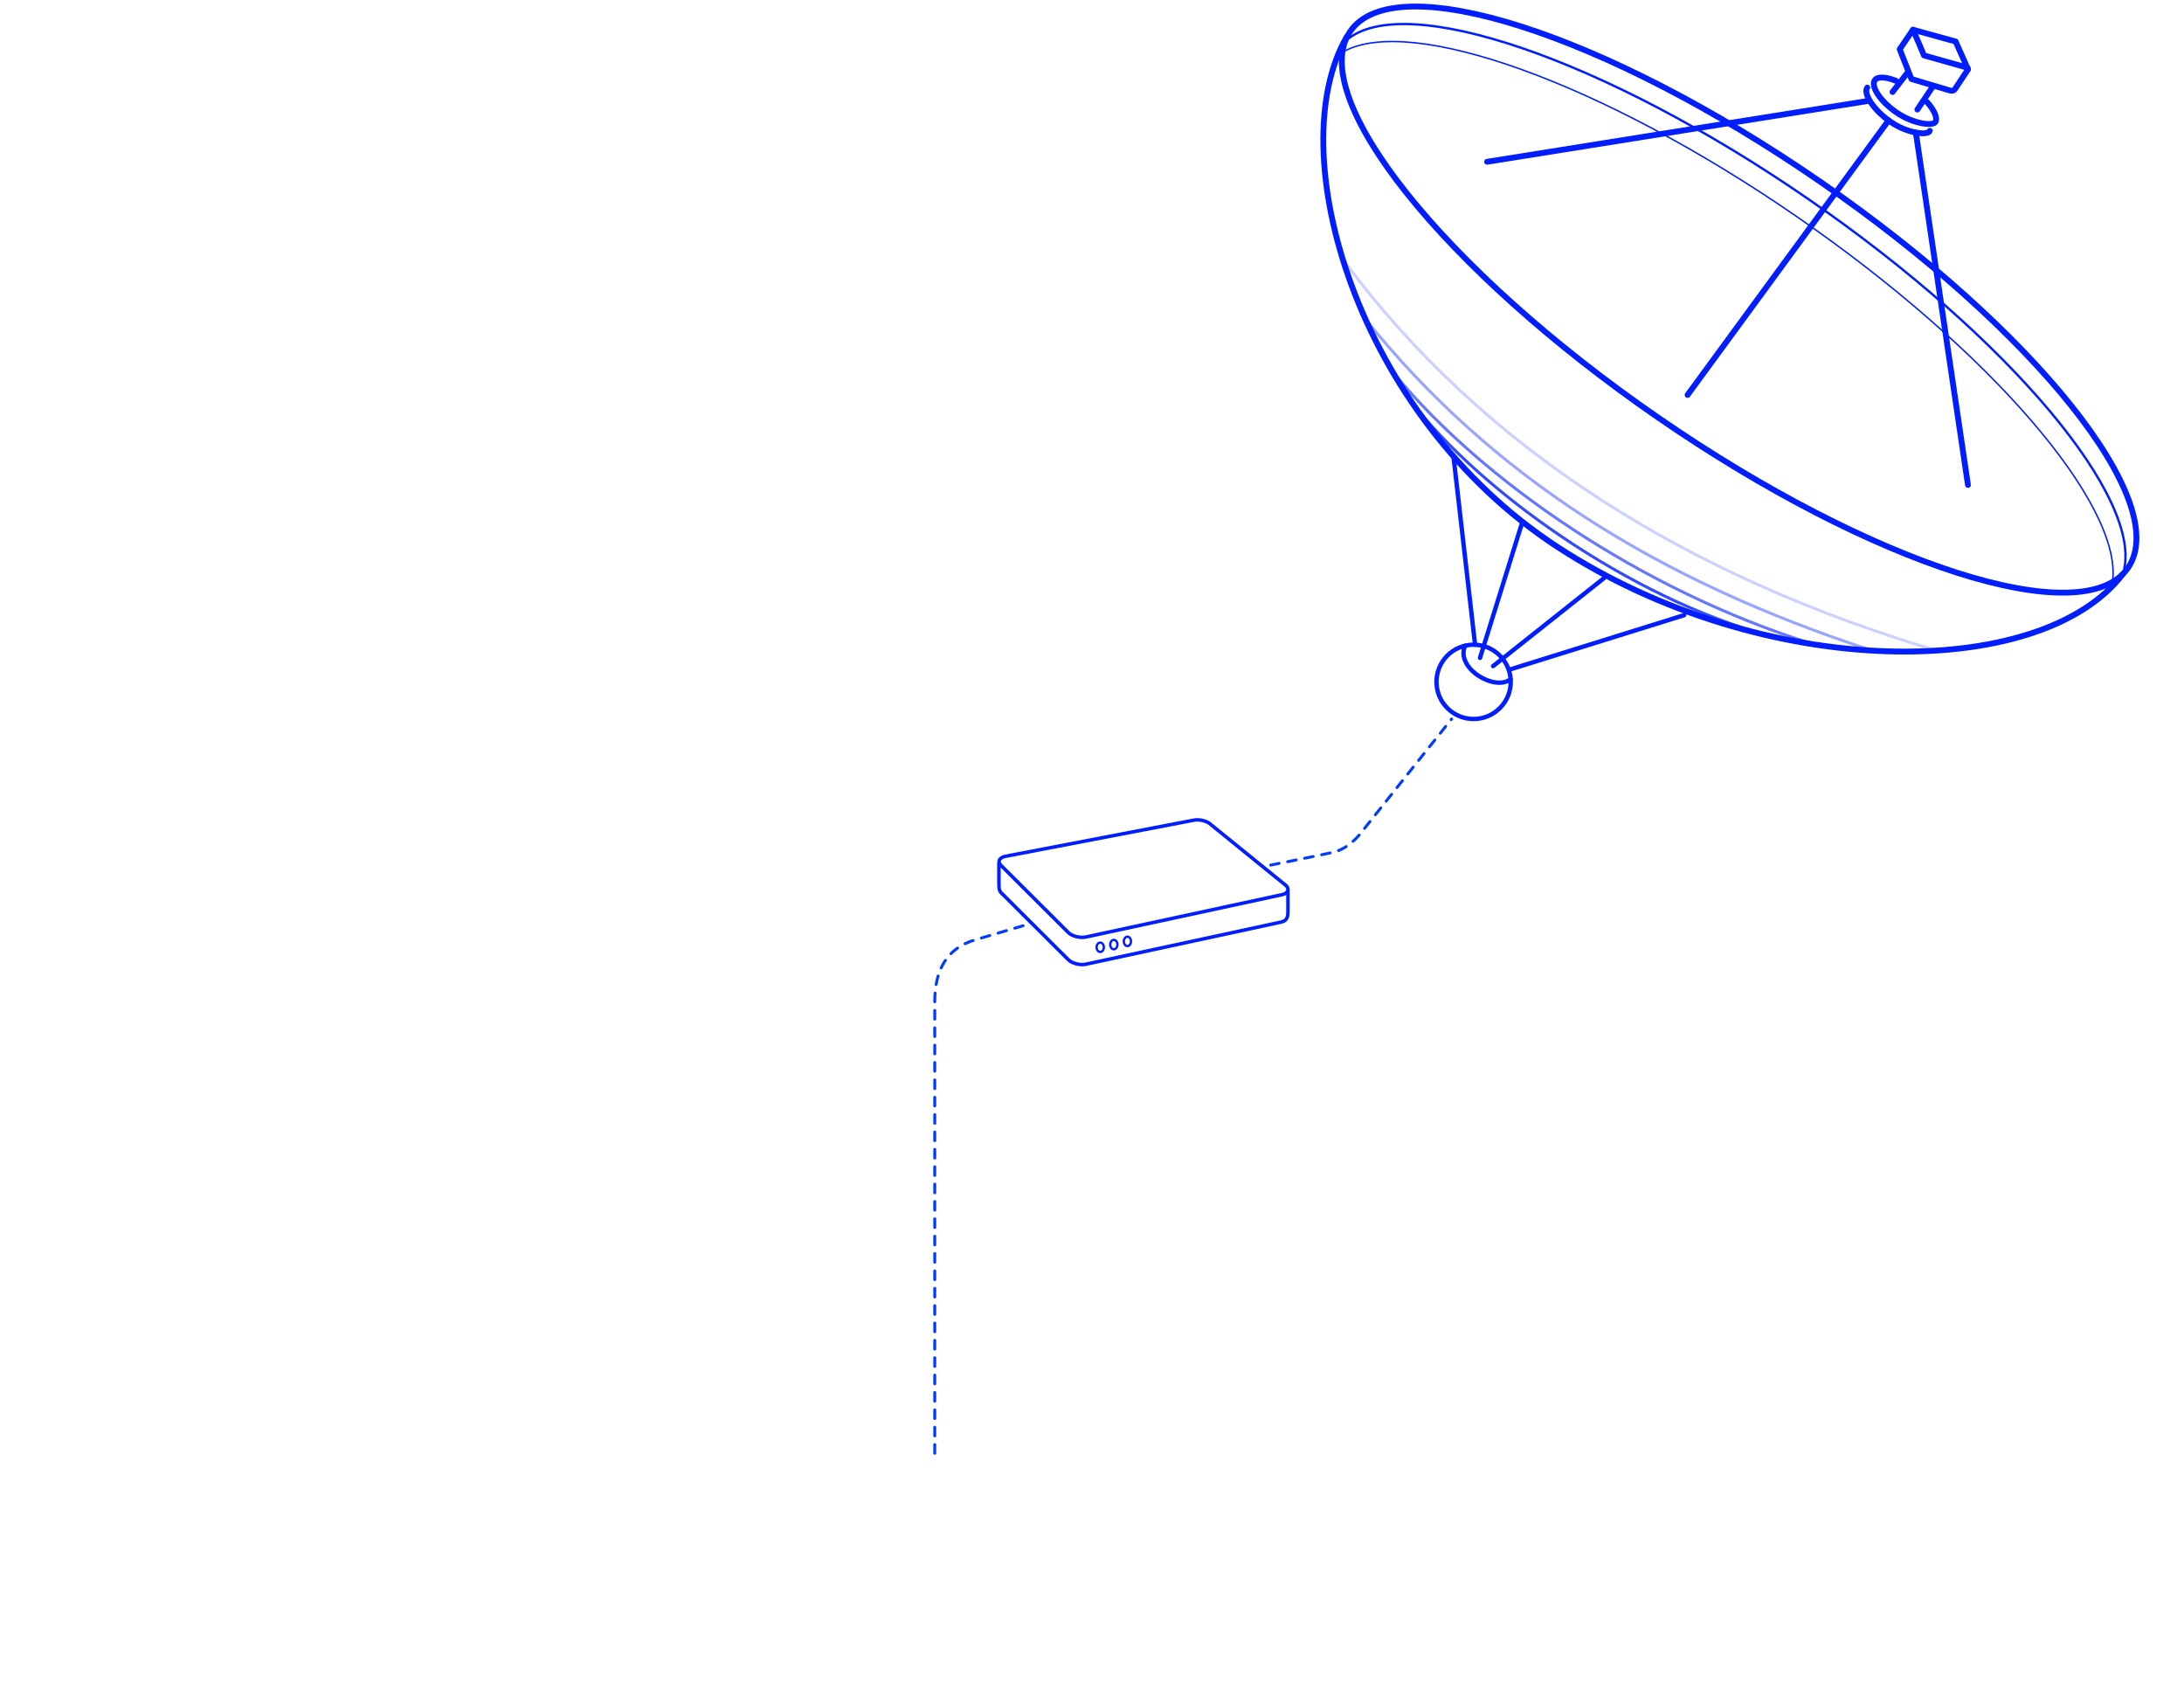
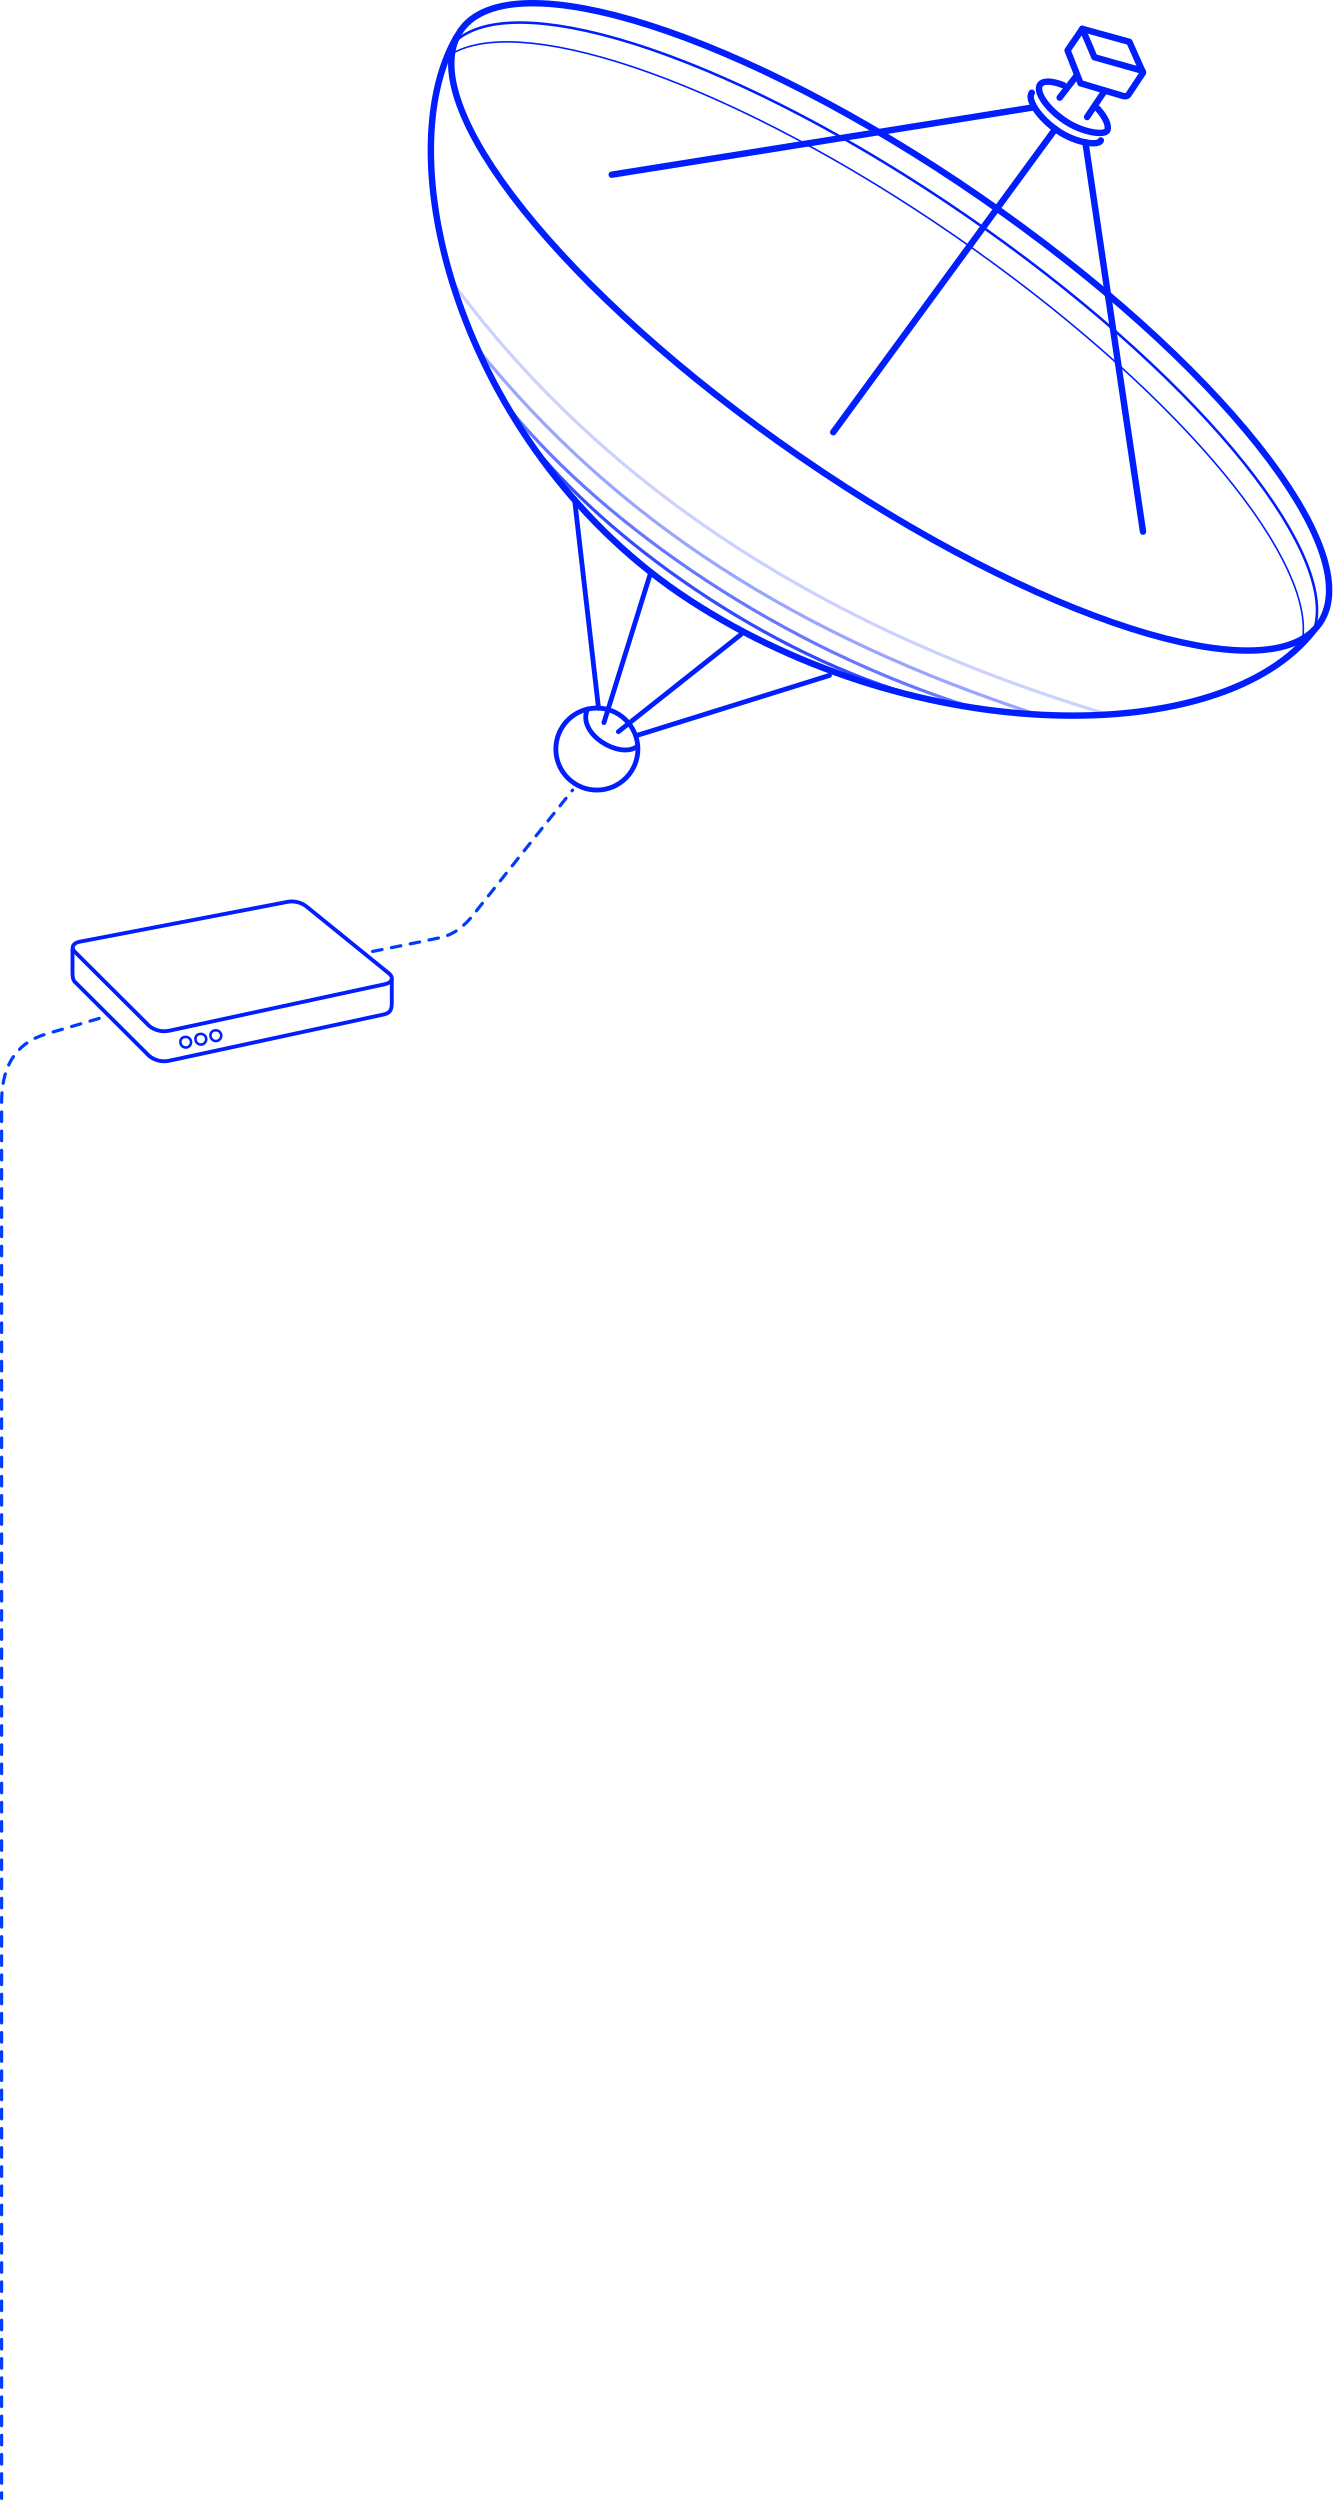
- <svg xmlns="http://www.w3.org/2000/svg" version="1.1" id="Layer_1" x="0px" y="0px" width="750px" height="580px" viewBox="0 0 750 580" enable-background="new 0 0 750 580" xml:space="preserve">
-   <path fill="none" stroke="#001EFF" stroke-width="2" stroke-linecap="round" stroke-linejoin="round" stroke-miterlimit="10" d="  M463.692,10.752c15.405-22.336,87.682,0.793,161.432,51.662c73.749,50.869,121.046,110.213,105.639,132.549  c-15.405,22.336-87.682-0.793-161.431-51.662C495.582,92.434,448.285,33.089,463.692,10.752z" />
+ <svg xmlns="http://www.w3.org/2000/svg" viewBox="0 0 414.173 777.152">
+   <path d="M143.192,9.514c15.4-22.336,87.682.793,161.432,51.662S425.67,171.389,410.263,193.725s-87.682-.793-161.431-51.662S127.785,31.851,143.192,9.514Z" fill="none" stroke="#001eff" stroke-linecap="round" stroke-linejoin="round" stroke-width="2" />
+   <path class="dashed-line" d="M30.829,316.582c-1.849.519-7.767,2.3-16.418,4.827C4.272,324.366.5,332.285,0.5,342.637V776.652" fill="none" stroke="#003cff" stroke-linecap="round" stroke-linejoin="round" stroke-dasharray="2.981 2.981" />
+   <path class="dashed-line" d="M115.833,295.762s13.93-2.76,20.594-4.2c6-1.167,9.394-5.374,12.026-8.866C152.765,277.175,178,245.6,178,245.6" fill="none" stroke="#003cff" stroke-linecap="round" stroke-linejoin="round" stroke-dasharray="2.981 2.981" />
+   <path d="M192.234,227.447l38.142-30.25m-28.2-18.876-14.433,46.305" fill="none" stroke="#001eff" stroke-linecap="round" stroke-linejoin="round" stroke-width="1.5" />
+   <path d="M198.376,228.494l59.47-18.54M178.581,155.01l7.47,65.1" fill="none" stroke="#001eff" stroke-linecap="round" stroke-linejoin="round" stroke-width="1.5" />
+   <path d="M408.484,195.876c-28.159,36.868-123.334,36.881-194.2-9.382-69.108-45.113-95.007-135.545-72.354-175.01" fill="none" stroke="#001eff" stroke-linecap="round" stroke-linejoin="round" stroke-width="2" />
+   <path d="M194.456,223.738a12.749,12.749,0,1,0,.2,18.031A12.743,12.743,0,0,0,194.456,223.738Z" fill="none" stroke="#001eff" stroke-linecap="round" stroke-linejoin="round" stroke-width="1.5" />
  <g>
-     <g>
-       <path class="dashed-line" fill="none" stroke="#003CFF" stroke-linecap="round" stroke-linejoin="round" stroke-dasharray="2.981,2.981" d="    M351.329,317.82c-1.849,0.519-7.767,2.305-16.418,4.827C324.772,325.604,321,333.523,321,343.875c0,23.59,0,156.979,0,156.979" />
-     </g>
+     <path d="M61.989,321.442a1.677,1.677,0,1,1-1.228,1.614A1.47,1.47,0,0,1,61.989,321.442Z" fill="none" stroke="#001eff" stroke-linecap="round" stroke-linejoin="round" stroke-width="0.8" />
+     <path d="M57.32,322.369a1.662,1.662,0,1,1-1.242,1.614A1.469,1.469,0,0,1,57.32,322.369Z" fill="none" stroke="#001eff" stroke-linecap="round" stroke-linejoin="round" stroke-width="0.8" />
+     <path d="M66.658,320.332a1.678,1.678,0,1,1-1.229,1.618A1.473,1.473,0,0,1,66.658,320.332Z" fill="none" stroke="#001eff" stroke-linecap="round" stroke-linejoin="round" stroke-width="0.8" />
+     <path d="M24.688,292.757l64.605-12.388a7.364,7.364,0,0,1,6.092,1.525l25.748,20.888c1.3,1.285.675,2.693-1.4,3.142L52.459,320.437a7.375,7.375,0,0,1-6.093-1.524L23.28,295.9C21.979,294.616,22.607,293.2,24.688,292.757Z" fill="none" stroke="#001eff" stroke-linecap="round" stroke-linejoin="round" stroke-width="1.2" />
+     <path d="M121.793,304.594v7.21c0,2.552-.887,3.177-2.571,3.566l-66.763,14.4a7.383,7.383,0,0,1-6.093-1.526L23.28,305.233c-0.677-.69-0.748-1.731-0.748-3.175,0-2.186,0-4.266,0-7.061" fill="none" stroke="#001eff" stroke-linecap="round" stroke-linejoin="round" stroke-width="1.2" />
  </g>
  <g>
-     <g>
-       <path class="dashed-line" fill="none" stroke="#003CFF" stroke-linecap="round" stroke-linejoin="round" stroke-dasharray="2.981,2.981" d="    M436.333,297c0,0,13.93-2.76,20.594-4.204c6-1.167,9.394-5.374,12.026-8.866c4.312-5.517,29.545-37.089,29.545-37.089" />
-     </g>
+     <path d="M259.024,134.346L328.044,40.1" fill="none" stroke="#001eff" stroke-linecap="round" stroke-linejoin="round" stroke-width="2" />
+     <path d="M190.167,54.3L321.3,33.367m16.115,10.907,17.9,120.977" fill="none" stroke="#001eff" stroke-linecap="round" stroke-linejoin="round" stroke-width="2" />
+     <path d="M341.241,33.795c2.437,2.672,3.522,5.207,3.013,6.669-0.588,1.726-7.6.937-13.375-3.005-5.761-3.928-9.085-9.127-7.512-11.226,0.952-1.258,3.741-1.108,7.2.26" fill="none" stroke="#001eff" stroke-linecap="round" stroke-linejoin="round" stroke-width="2" />
+     <path d="M342.206,43.668c-0.588,1.724-7.6.921-13.374-3s-9.648-9.74-8.092-11.837" fill="none" stroke="#001eff" stroke-linecap="round" stroke-linejoin="round" stroke-width="2" />
+     <path d="M329.409,30.351l5.252-6.812m8.622,4.877-5.346,7.951" fill="none" stroke="#001eff" stroke-linecap="round" stroke-linejoin="round" stroke-width="2" />
+     <path d="M331.867,15.658l4.57-6.685c0.711,1.514,3.765,8.818,3.765,8.818l13.728,3.868c1.056,0.337,1.729.52,1.2,1.233l-4.312,6.5c-0.521.715-1.363,0.614-2.375,0.245L335.9,25.888Z" fill="none" stroke="#001eff" stroke-linecap="round" stroke-linejoin="round" stroke-width="2" />
  </g>
-   <path id="i1" fill="none" stroke="#001EFF" stroke-width="1.5" stroke-linecap="round" stroke-linejoin="round" stroke-miterlimit="10" d="  M512.734,228.685l38.142-30.25 M522.674,179.559l-14.433,46.305" />
-   <path id="i2" fill="none" stroke="#001EFF" stroke-width="1.5" stroke-linecap="round" stroke-linejoin="round" stroke-miterlimit="10" d="  M518.876,229.732l59.47-18.54 M499.081,156.248l7.47,65.104" />
-   <path id="i3" fill="none" stroke="#001EFF" stroke-width="2" stroke-linecap="round" stroke-linejoin="round" stroke-miterlimit="10" d="  M728.984,197.114c-28.159,36.868-123.334,36.881-194.2-9.382c-69.108-45.113-95.007-135.545-72.354-175.01" />
-   <g>
-     <path id="i4" fill="none" stroke="#001EFF" stroke-width="1.5" stroke-linecap="round" stroke-linejoin="round" stroke-miterlimit="10" d="   M514.956,224.976c-5.034-4.928-13.101-4.838-18.028,0.197c-4.914,5.033-4.834,13.117,0.197,18.029   c5.035,4.93,13.1,4.838,18.028-0.195C520.085,237.987,519.99,229.905,514.956,224.976z" />
-   </g>
-   <g>
-     <path id="i7" fill="none" stroke="#001EFF" stroke-width="0.8" stroke-linecap="round" stroke-linejoin="round" stroke-miterlimit="10" d="   M382.489,322.68c0.673,0,1.241,0.716,1.241,1.614c0,0.899-0.568,1.618-1.241,1.618s-1.228-0.719-1.228-1.618   C381.262,323.396,381.814,322.68,382.489,322.68z" />
-     <path id="i8" fill="none" stroke="#001EFF" stroke-width="0.8" stroke-linecap="round" stroke-linejoin="round" stroke-miterlimit="10" d="   M377.82,323.607c0.673,0,1.24,0.716,1.24,1.614c0,0.883-0.566,1.602-1.24,1.602c-0.676,0-1.242-0.719-1.242-1.602   C376.578,324.323,377.146,323.607,377.82,323.607z" />
-     <path id="i9" fill="none" stroke="#001EFF" stroke-width="0.8" stroke-linecap="round" stroke-linejoin="round" stroke-miterlimit="10" d="   M387.158,321.57c0.672,0,1.237,0.722,1.237,1.618c0,0.898-0.565,1.616-1.237,1.616c-0.674,0-1.229-0.718-1.229-1.616   C385.93,322.291,386.484,321.57,387.158,321.57z" />
-     <path id="i10" fill="none" stroke="#001EFF" stroke-width="1.2" stroke-linecap="round" stroke-linejoin="round" stroke-miterlimit="10" d="   M345.188,293.995l64.605-12.388c2.067-0.451,4.791,0.238,6.092,1.525l25.748,20.888c1.301,1.285,0.675,2.693-1.405,3.142   l-67.269,14.513c-2.068,0.45-4.792-0.239-6.093-1.524l-23.086-23.014C342.479,295.854,343.107,294.443,345.188,293.995z" />
-     <path id="i11" fill="none" stroke="#001EFF" stroke-width="1.2" stroke-linecap="round" stroke-linejoin="round" stroke-miterlimit="10" d="   M442.293,305.832c0,3.528,0,5.646,0,7.21c0,2.552-0.887,3.177-2.571,3.566l-66.763,14.404c-2.068,0.449-4.792-0.242-6.093-1.526   l-23.086-23.015c-0.677-0.69-0.748-1.731-0.748-3.175c0-2.186,0.003-4.266,0.003-7.061" />
-   </g>
-   <g>
-     <path id="i12" fill="none" stroke="#001EFF" stroke-width="2" stroke-linecap="round" stroke-linejoin="round" stroke-miterlimit="10" d="   M579.524,135.584l69.02-94.244" />
-     <path id="i13" fill="none" stroke="#001EFF" stroke-width="2" stroke-linecap="round" stroke-linejoin="round" stroke-miterlimit="10" d="   M510.667,55.543l131.132-20.938 M657.914,45.512l17.898,120.977" />
-     <path id="i14" fill="none" stroke="#001EFF" stroke-width="2" stroke-linecap="round" stroke-linejoin="round" stroke-miterlimit="10" d="   M661.741,35.033c2.437,2.672,3.522,5.207,3.013,6.669c-0.588,1.726-7.597,0.937-13.375-3.005   c-5.761-3.928-9.085-9.127-7.512-11.226c0.952-1.258,3.741-1.108,7.195,0.26" />
-     <path id="i15" fill="none" stroke="#001EFF" stroke-width="2" stroke-linecap="round" stroke-linejoin="round" stroke-miterlimit="10" d="   M662.706,44.906c-0.588,1.724-7.599,0.921-13.374-3.004c-5.762-3.931-9.648-9.74-8.092-11.837" />
-     <path id="i16" fill="none" stroke="#001EFF" stroke-width="2" stroke-linecap="round" stroke-linejoin="round" stroke-miterlimit="10" d="   M649.909,31.589l5.252-6.812 M663.783,29.654l-5.346,7.951" />
-     <path id="i17" fill="none" stroke="#001EFF" stroke-width="2" stroke-linecap="round" stroke-linejoin="round" stroke-miterlimit="10" d="   M652.367,16.896l4.57-6.685c0.711,1.514,3.765,8.818,3.765,8.818l13.728,3.868c1.056,0.337,1.729,0.52,1.203,1.233l-4.312,6.499   c-0.521,0.715-1.363,0.614-2.375,0.245l-12.547-3.748L652.367,16.896z" />
-   </g>
-   <path fill="none" stroke="#001EFF" stroke-width="2" stroke-linecap="round" stroke-linejoin="round" stroke-miterlimit="10" d="  M656.938,10.211l14.646,4.044l4.221,9.512" />
-   <path opacity="0.8" fill="none" stroke="#001EFF" stroke-linecap="round" stroke-linejoin="round" stroke-miterlimit="10" enable-background="new    " d="  M484.688,137.921c22.854,29.804,74.18,67.306,123.541,80.524" />
-   <path opacity="0.6" fill="none" stroke="#001EFF" stroke-linecap="round" stroke-linejoin="round" stroke-miterlimit="10" enable-background="new    " d="  M479.178,128.803c29.78,35.981,84.201,73.975,143.819,92.442" />
-   <path opacity="0.4" fill="none" stroke="#001EFF" stroke-linecap="round" stroke-linejoin="round" stroke-miterlimit="10" enable-background="new    " d="  M468.905,109.603c43.346,53.8,99.719,89.483,174.053,113.771" />
-   <path opacity="0.2" fill="none" stroke="#001EFF" stroke-linecap="round" stroke-linejoin="round" stroke-miterlimit="10" enable-background="new    " d="  M461.102,88.987c48.738,66.07,119.301,109.08,203.851,134.367" />
-   <path fill="none" stroke="#001EFF" stroke-width="1.5" stroke-linecap="round" stroke-linejoin="round" stroke-miterlimit="10" d="  M503.141,221.677c-3.502,7.766,10.375,15.855,15.611,11.463" />
-   <path fill="none" stroke="#001EFF" stroke-width="0.8" stroke-linecap="round" stroke-linejoin="round" stroke-miterlimit="10" d="  M462.337,13.83c19.792-17.084,88.621,6.208,158.779,54.603c69.137,47.691,115.28,103.04,108.051,128.15" />
-   <path fill="none" stroke="#001EFF" stroke-width="0.5" stroke-linecap="round" stroke-linejoin="round" stroke-miterlimit="10" d="  M461.297,17.771c23.021-12.882,88.812,10.441,155.819,56.662c66.474,45.854,111.455,98.592,108.395,124.906" />
+   <path d="M336.438,8.973l14.646,4.044,4.221,9.512" fill="none" stroke="#001eff" stroke-linecap="round" stroke-linejoin="round" stroke-width="2" />
+   <path d="M164.188,136.683c22.854,29.8,74.18,67.306,123.541,80.524" fill="none" stroke="#001eff" stroke-linecap="round" stroke-linejoin="round" opacity="0.8" style="isolation: isolate" />
+   <path d="M158.678,127.565c29.78,35.981,84.2,73.975,143.819,92.442" fill="none" stroke="#001eff" stroke-linecap="round" stroke-linejoin="round" opacity="0.6" style="isolation: isolate" />
+   <path d="M148.4,108.365c43.346,53.8,99.719,89.483,174.053,113.771" fill="none" stroke="#001eff" stroke-linecap="round" stroke-linejoin="round" opacity="0.4" style="isolation: isolate" />
+   <path d="M140.6,87.749c48.738,66.07,119.3,109.08,203.851,134.367" fill="none" stroke="#001eff" stroke-linecap="round" stroke-linejoin="round" opacity="0.2" style="isolation: isolate" />
+   <path d="M182.641,220.439c-3.5,7.766,10.375,15.855,15.611,11.463" fill="none" stroke="#001eff" stroke-linecap="round" stroke-linejoin="round" stroke-width="1.5" />
+   <path d="M141.837,12.592c19.792-17.084,88.621,6.208,158.779,54.6,69.137,47.691,115.28,103.04,108.051,128.15" fill="none" stroke="#001eff" stroke-linecap="round" stroke-linejoin="round" stroke-width="0.8" />
+   <path d="M140.8,16.533c23.021-12.882,88.812,10.441,155.819,56.662,66.474,45.854,111.455,98.592,108.4,124.906" fill="none" stroke="#001eff" stroke-linecap="round" stroke-linejoin="round" stroke-width="0.5" />
</svg>
